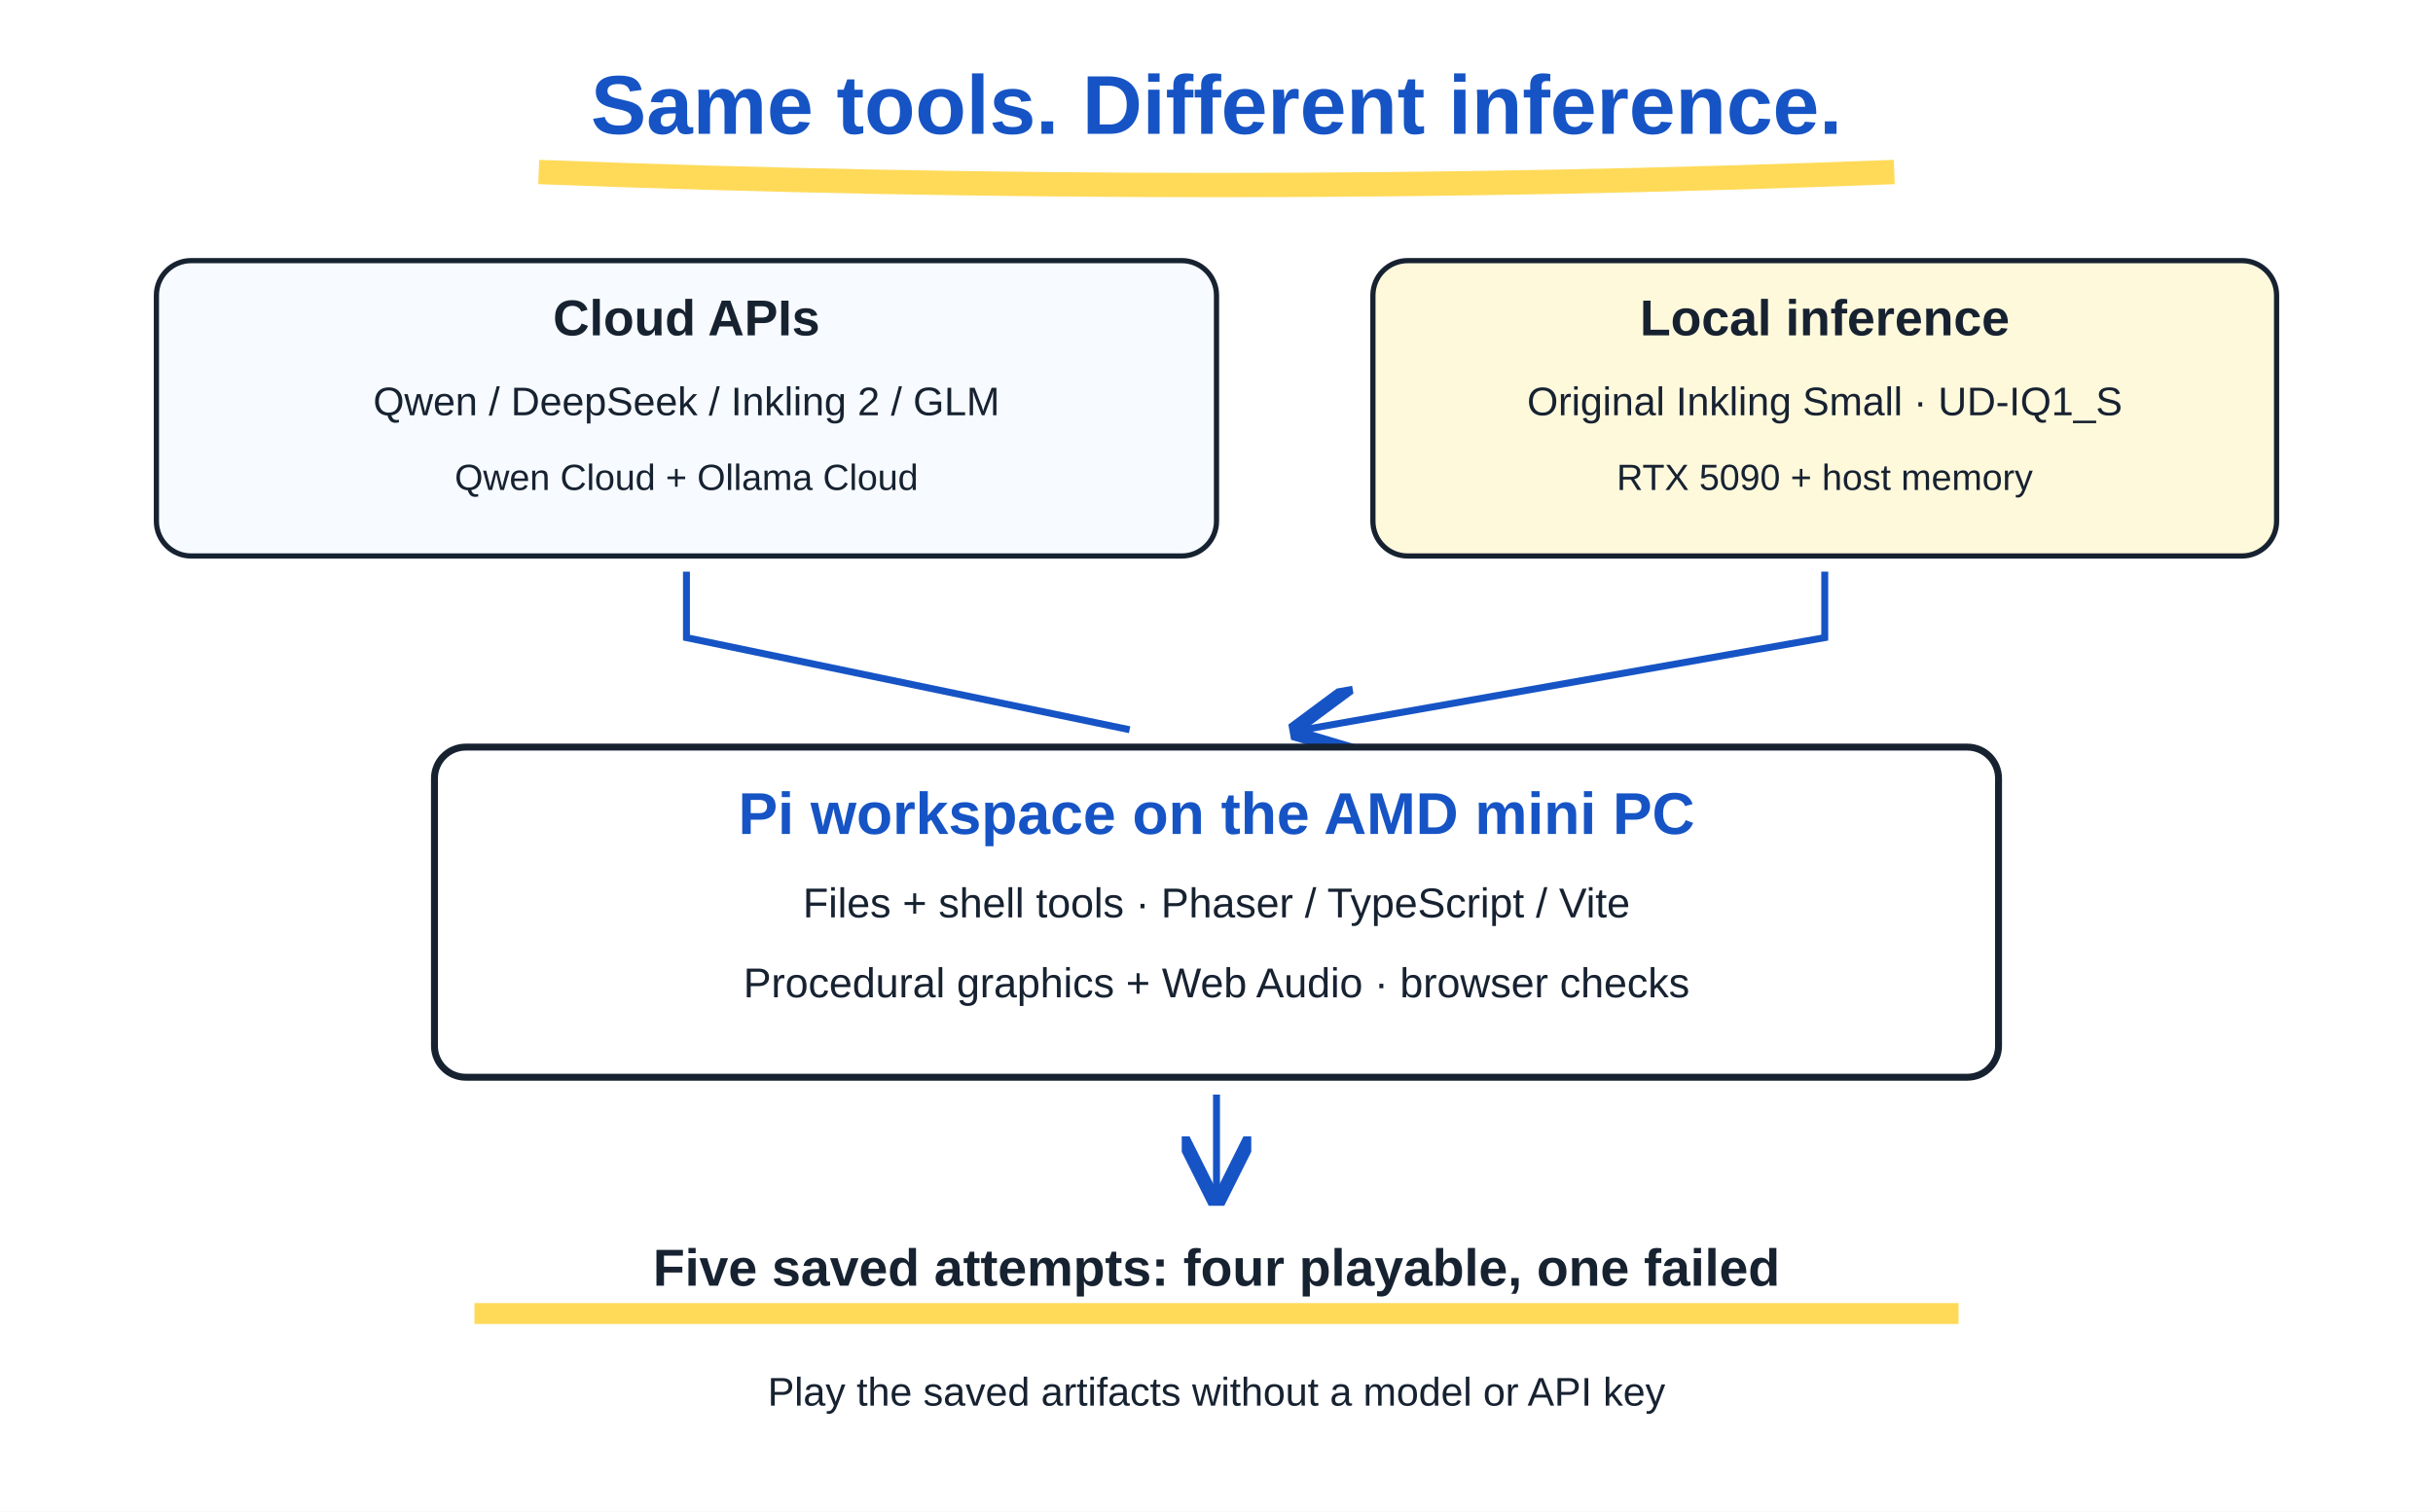
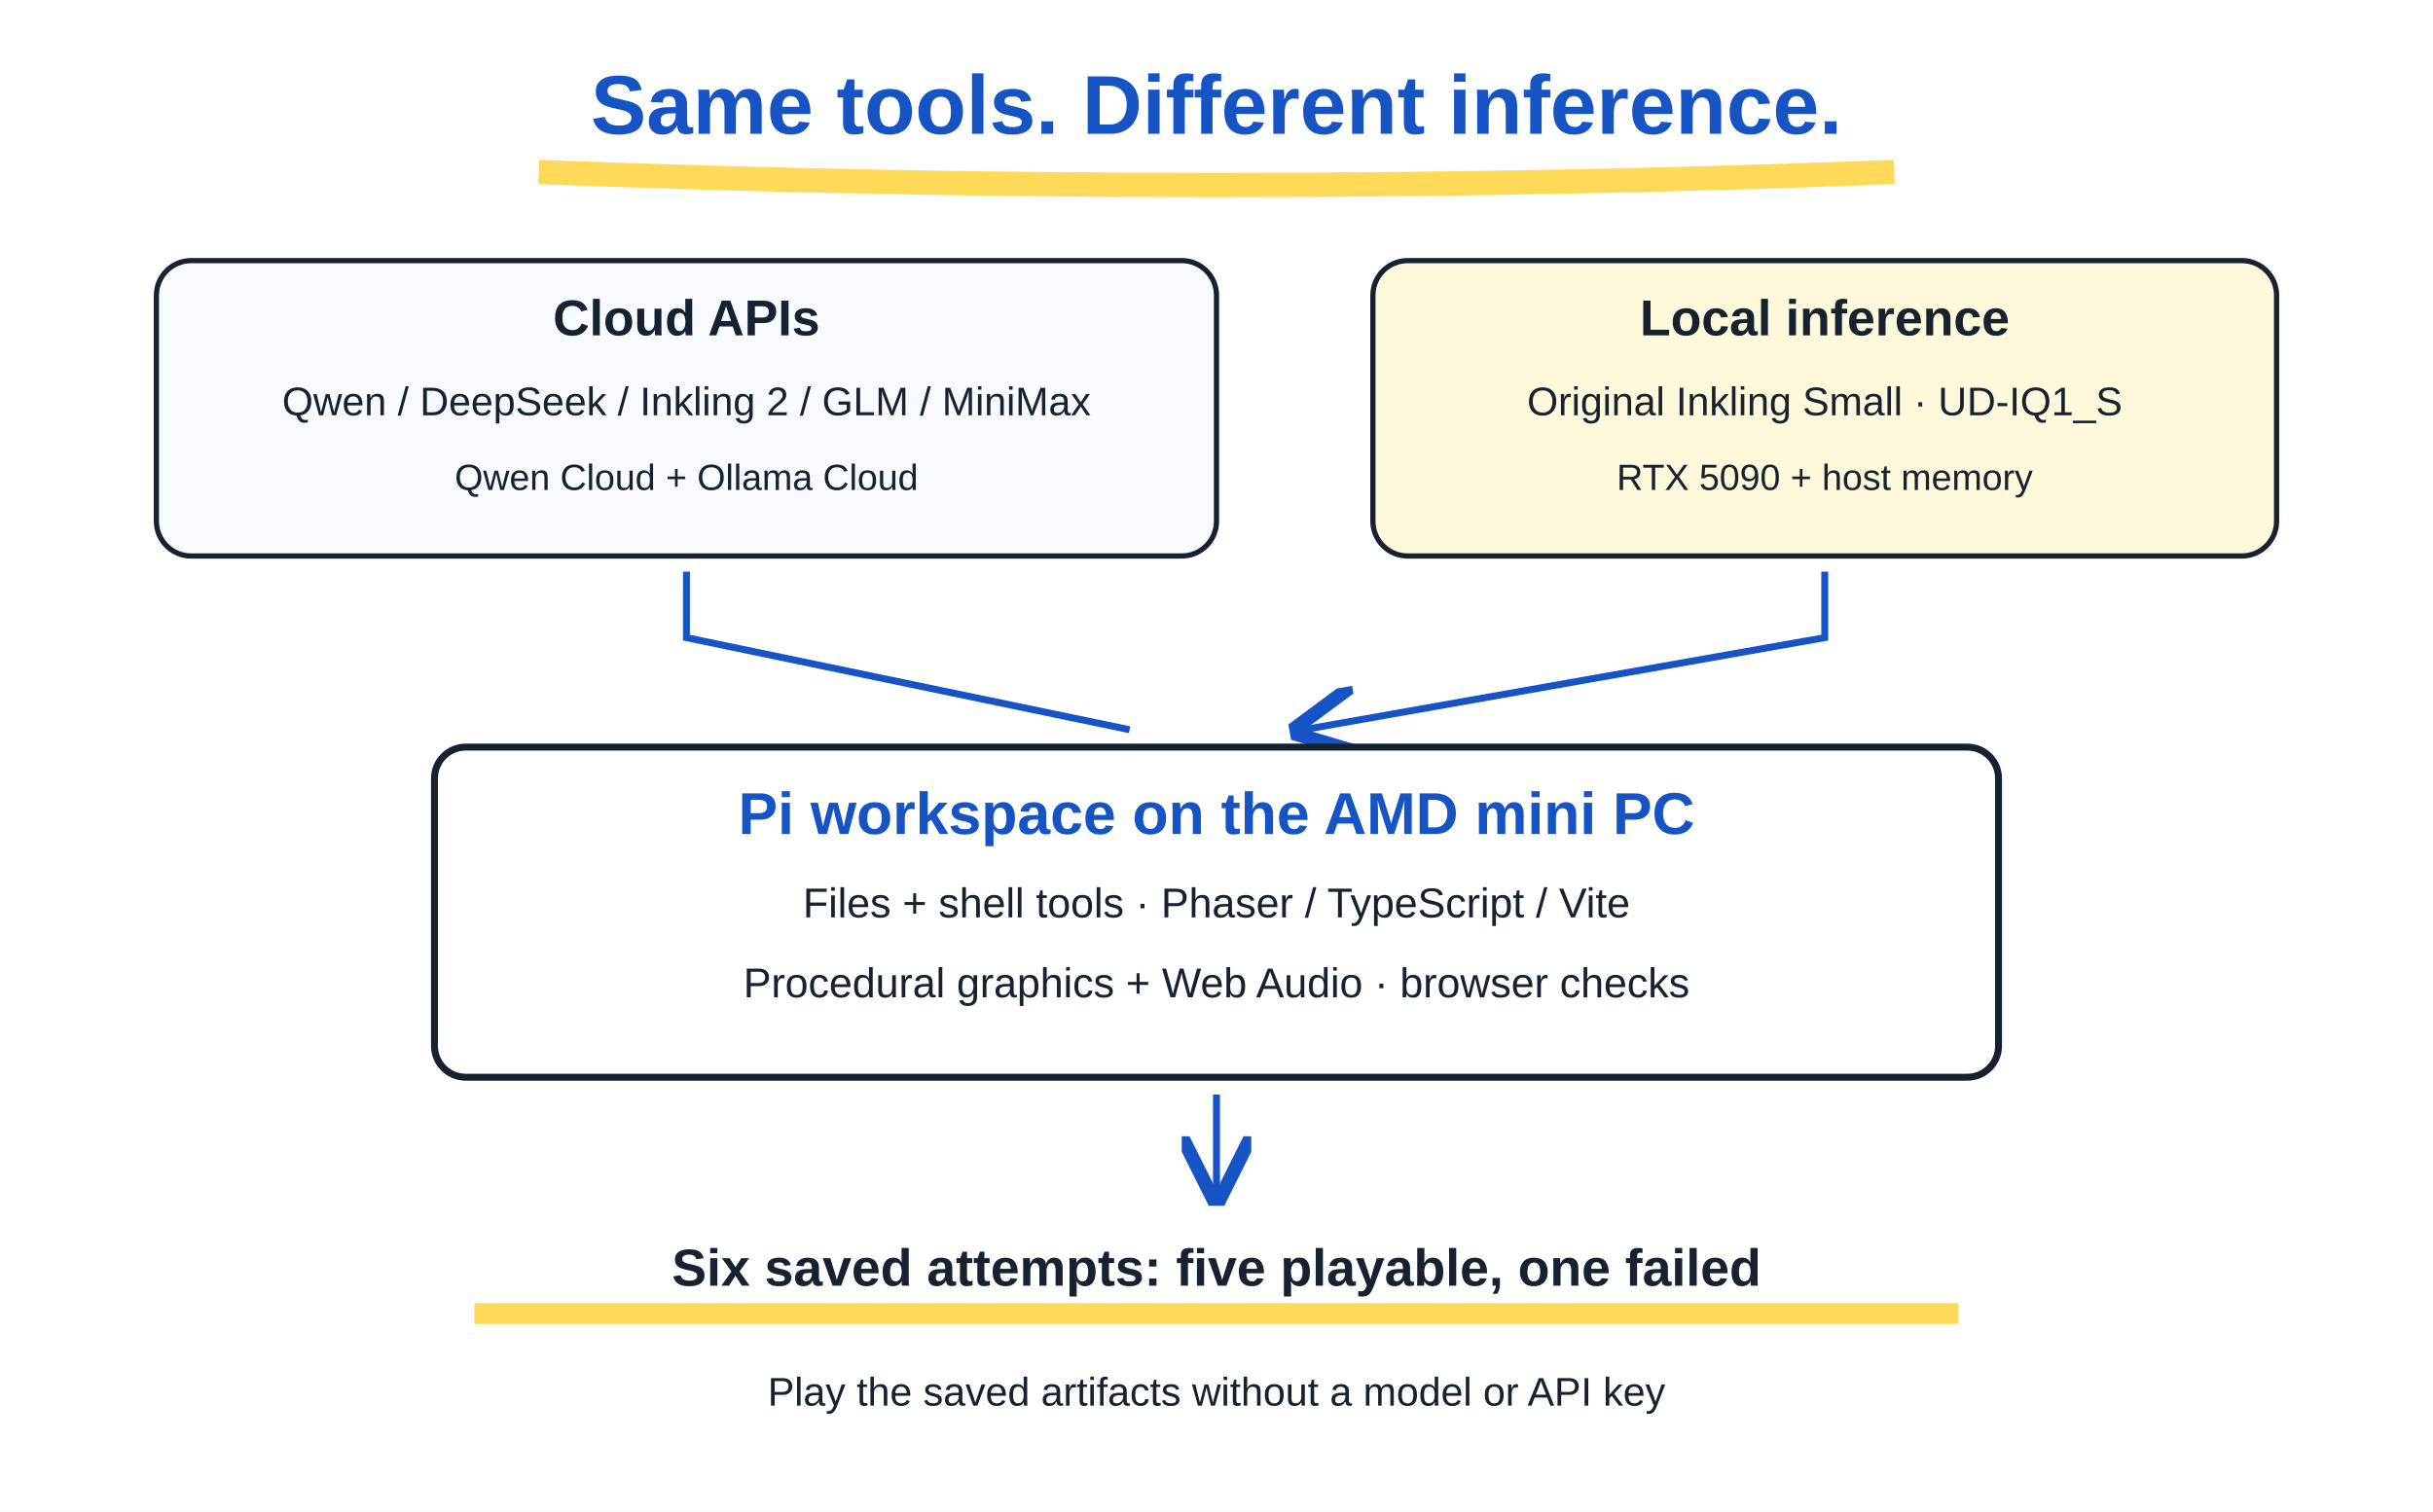
<svg xmlns="http://www.w3.org/2000/svg" width="1400" height="870" viewBox="0 0 1400 870">
  <defs>
    <marker id="arrow" markerWidth="10" markerHeight="10" refX="8" refY="5" orient="auto">
      <path d="M0 0L10 5L0 10" fill="none" stroke="#1654c5" stroke-width="2" />
    </marker>
  </defs>
  <rect width="1400" height="870" fill="white" />
  <g font-family="Arial,sans-serif" text-anchor="middle" fill="#172231">
    <text x="700" y="77" font-size="48" font-weight="800" fill="#1654c5">Same tools. Different inference.</text>
    <path d="M310 99Q700 114 1090 99" fill="none" stroke="#ffda58" stroke-width="14" />
    <rect x="90" y="150" width="610" height="170" rx="20" fill="#f7fbff" stroke="#172231" stroke-width="3" />
    <text x="395" y="193" font-size="29" font-weight="700">Cloud APIs</text>
-     <text x="395" y="239" font-size="23">Qwen / DeepSeek / Inkling 2 / GLM</text>
+     <text x="395" y="239" font-size="23">Qwen / DeepSeek / Inkling 2 / GLM / MiniMax</text>
    <text x="395" y="282" font-size="21">Qwen Cloud + Ollama Cloud</text>
    <rect x="790" y="150" width="520" height="170" rx="20" fill="#fff9dc" stroke="#172231" stroke-width="3" />
    <text x="1050" y="193" font-size="29" font-weight="700">Local inference</text>
    <text x="1050" y="239" font-size="23">Original Inkling Small · UD-IQ1_S</text>
    <text x="1050" y="282" font-size="21">RTX 5090 + host memory</text>
    <path d="M395 329L395 367L650 420M1050 329L1050 367L750 420" stroke="#1654c5" stroke-width="4" fill="none" marker-end="url(#arrow)" />
    <rect x="250" y="430" width="900" height="190" rx="18" fill="white" stroke="#172231" stroke-width="4" />
    <text x="700" y="480" font-size="34" font-weight="750" fill="#1654c5">Pi workspace on the AMD mini PC</text>
    <text x="700" y="528" font-size="24">Files + shell tools · Phaser / TypeScript / Vite</text>
    <text x="700" y="574" font-size="24">Procedural graphics + Web Audio · browser checks</text>
    <path d="M700 630L700 686" stroke="#1654c5" stroke-width="4" fill="none" marker-end="url(#arrow)" />
-     <text x="700" y="740" font-size="30" font-weight="700">Five saved attempts: four playable, one failed</text>
+     <text x="700" y="740" font-size="30" font-weight="700">Six saved attempts: five playable, one failed</text>
    <path d="M273 756L1127 756" stroke="#ffda58" stroke-width="12" />
    <text x="700" y="809" font-size="23">Play the saved artifacts without a model or API key</text>
  </g>
</svg>
